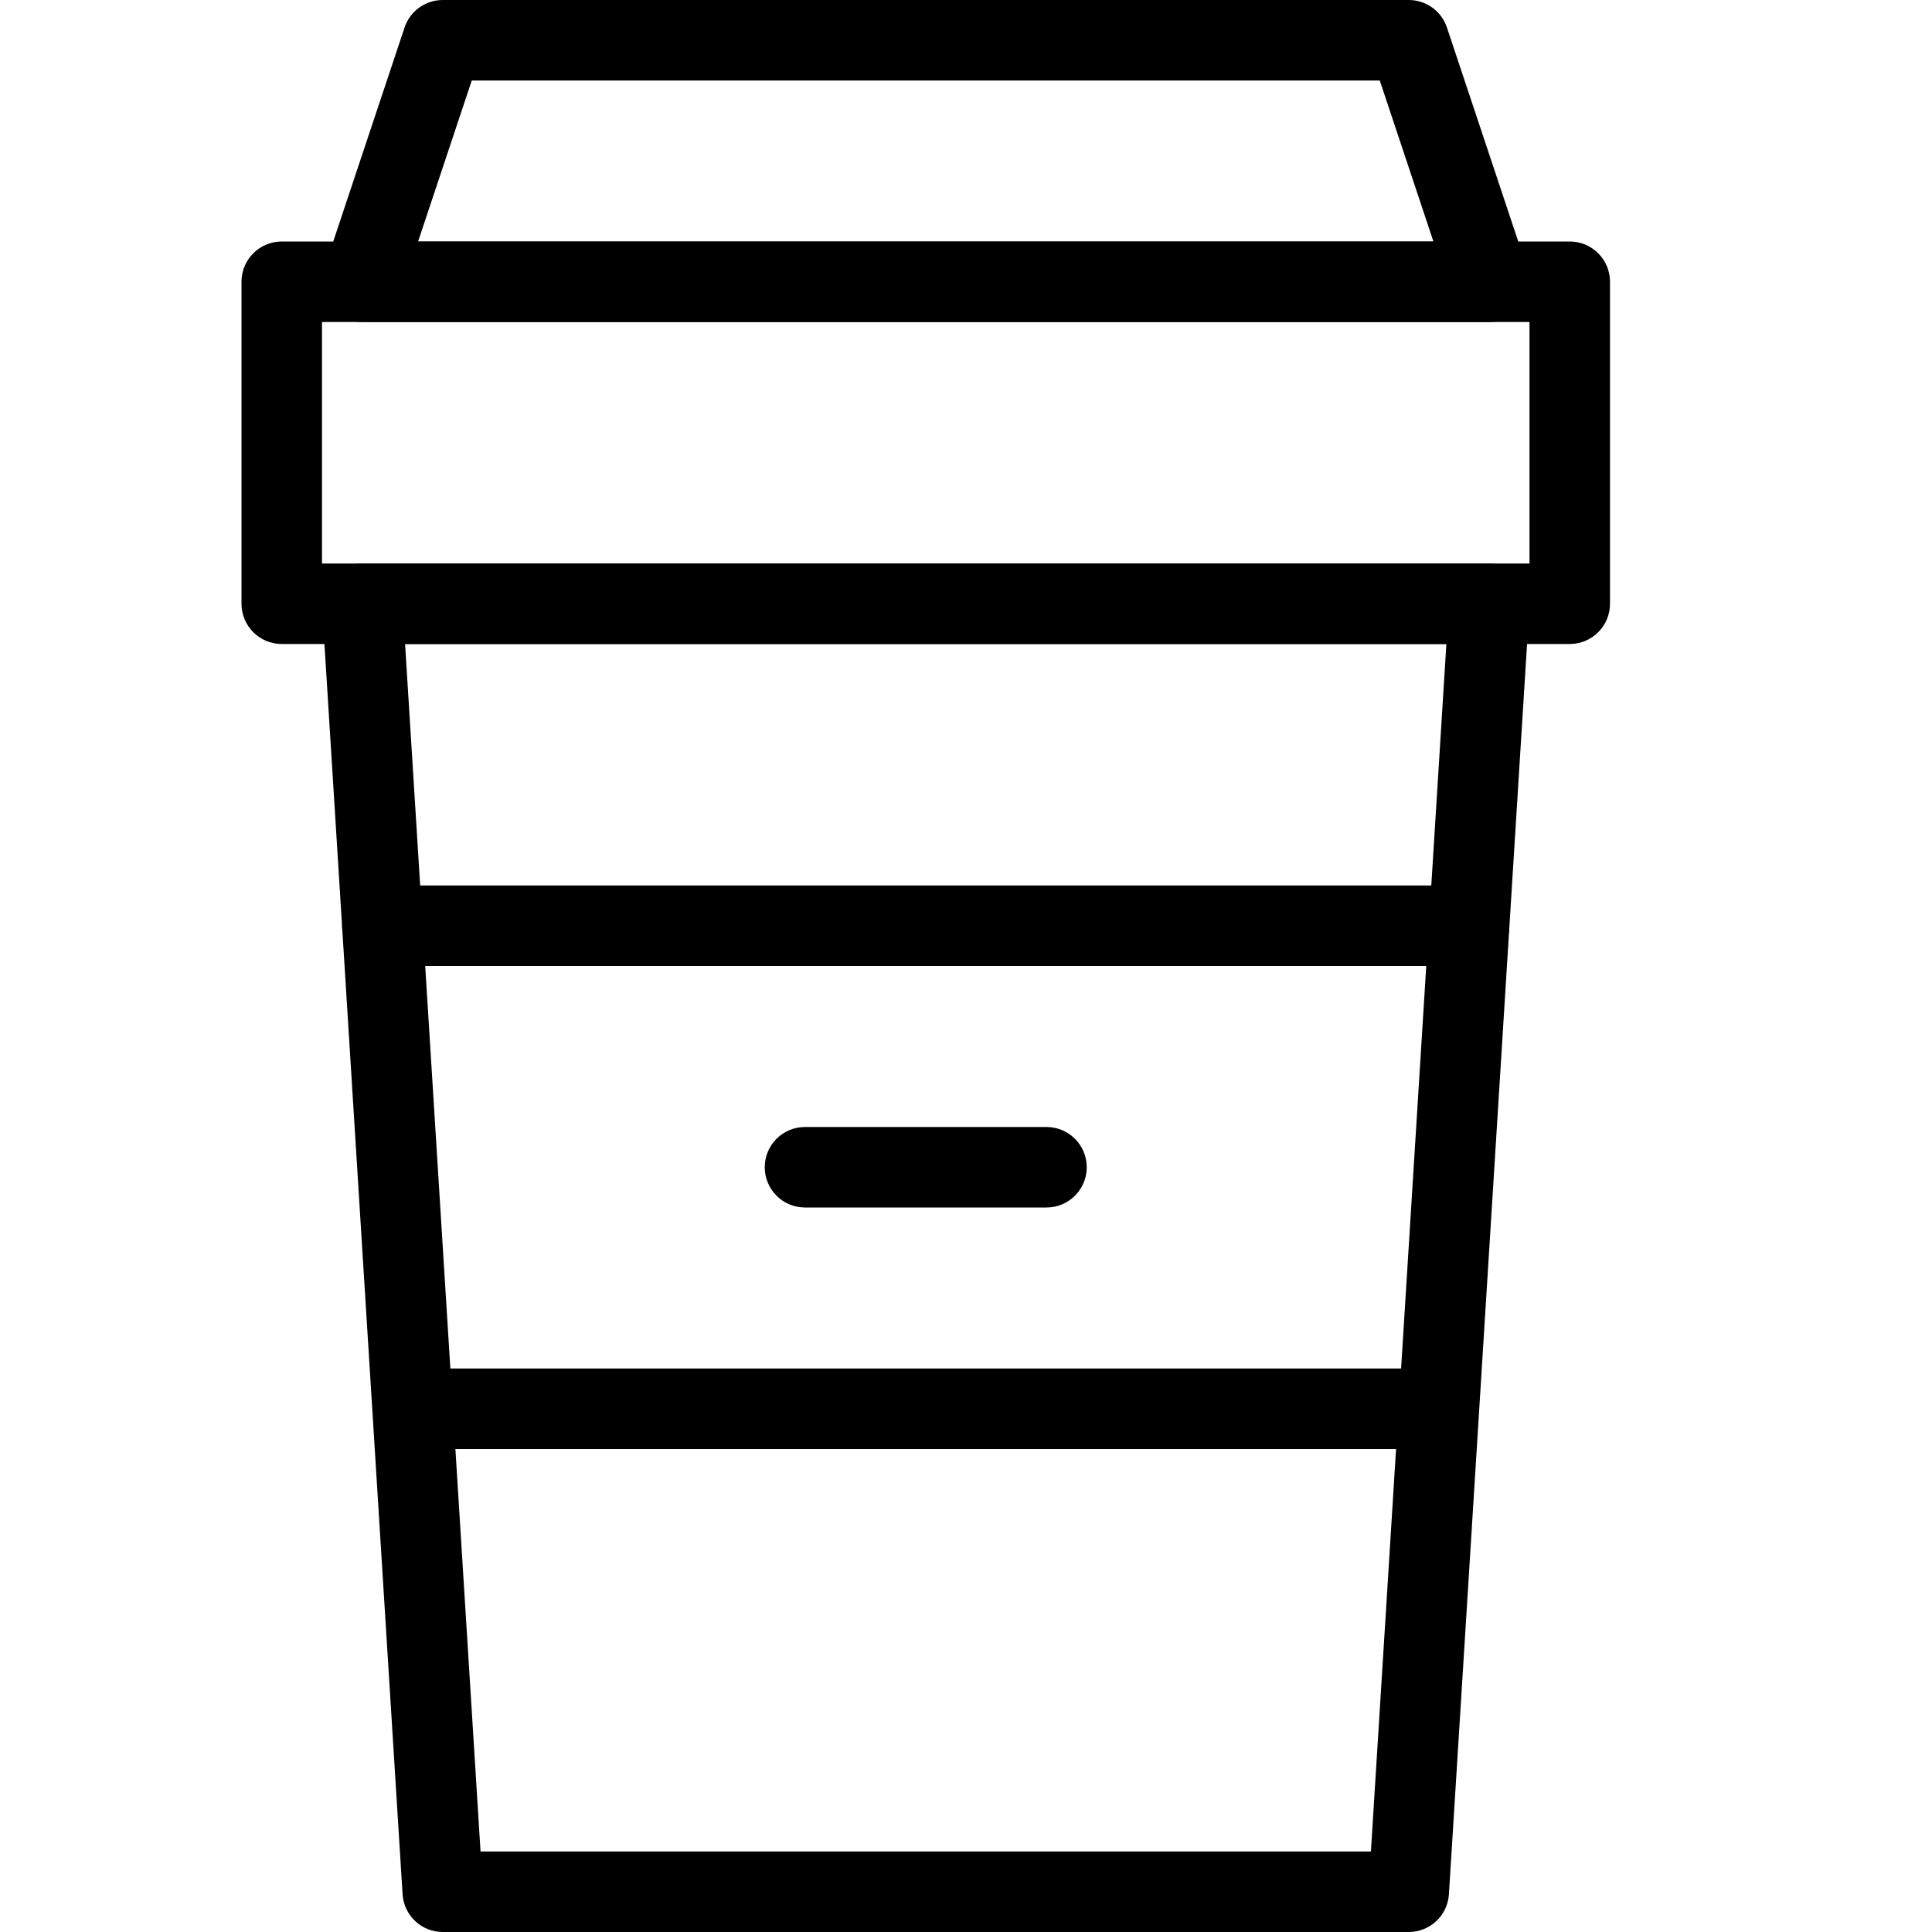
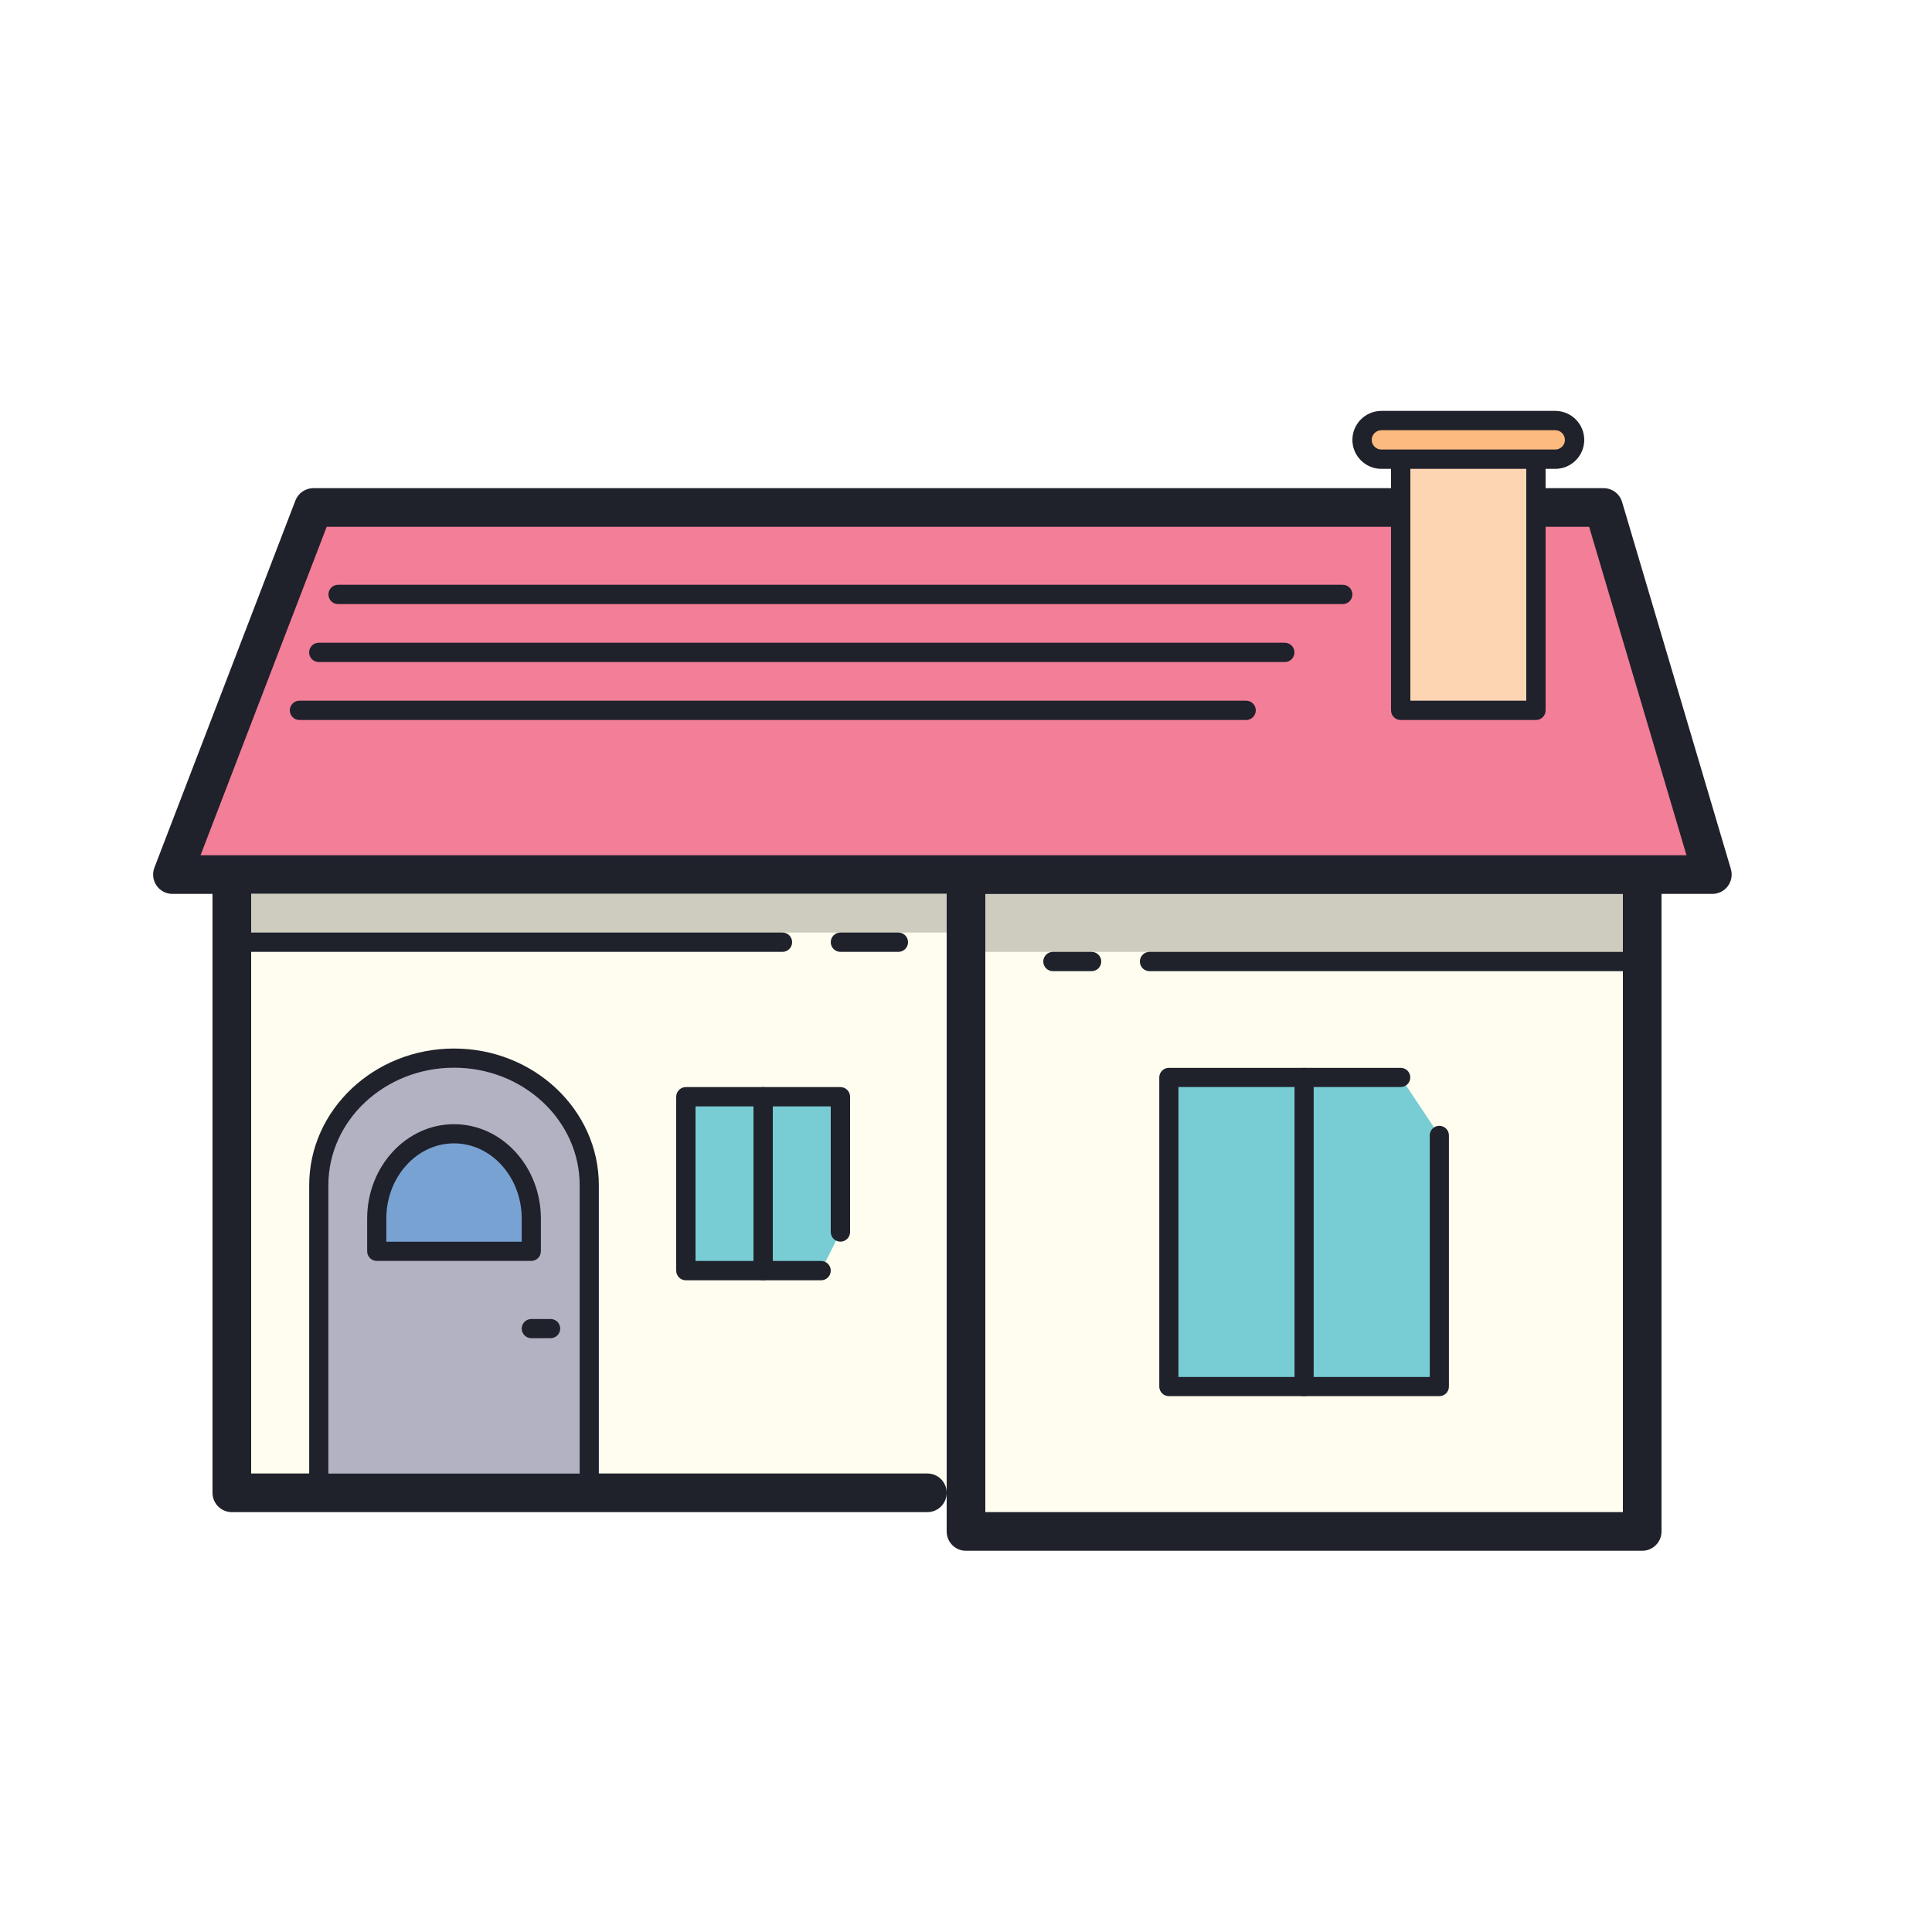
- <svg xmlns="http://www.w3.org/2000/svg" enable-background="new 0 0 48 48" height="48px" version="1.1" viewBox="0 0 48 48" width="48px" xml:space="preserve">
-   <g id="Expanded">
-     <g>
-       <g>
-         <path d="M35,48H11c-0.528,0-0.965-0.41-0.998-0.938l-2-32c-0.017-0.275,0.08-0.546,0.269-0.747S8.724,14,9,14h28     c0.276,0,0.54,0.114,0.729,0.315s0.286,0.472,0.269,0.747l-2,32C35.965,47.59,35.528,48,35,48z M11.939,46h22.121l1.875-30     H10.064L11.939,46z" />
-       </g>
-       <g>
-         <path d="M39,16H7c-0.552,0-1-0.447-1-1V7c0-0.553,0.448-1,1-1h32c0.552,0,1,0.447,1,1v8C40,15.553,39.552,16,39,16z M8,14h30V8H8     V14z" />
-       </g>
-       <g>
-         <path d="M37.02,8C37.014,7.999,37.007,8,37,8H9C8.679,8,8.377,7.846,8.189,7.585S7.95,6.988,8.051,6.684l2-6     C10.188,0.275,10.569,0,11,0h24c0.431,0,0.812,0.275,0.949,0.684l1.94,5.821C37.972,6.651,38.02,6.82,38.02,7     C38.02,7.553,37.572,8,37.02,8z M10.387,6h25.226l-1.333-4H11.721L10.387,6z" />
-       </g>
-       <g>
-         <path d="M36.5,24h-27c-0.552,0-1-0.447-1-1s0.448-1,1-1h27c0.552,0,1,0.447,1,1S37.052,24,36.5,24z" />
-       </g>
-       <g>
-         <rect height="2" width="25.5" x="10.25" y="34" />
-       </g>
-       <g>
-         <path d="M26,30h-6c-0.552,0-1-0.447-1-1s0.448-1,1-1h6c0.552,0,1,0.447,1,1S26.552,30,26,30z" />
-       </g>
-     </g>
-   </g>
+ <svg xmlns="http://www.w3.org/2000/svg" viewBox="0 0 100 100" width="100px" height="100px">
+   <path fill="#fefdef" d="M12 45.268H50V77.268H12z" />
+   <path fill="#1f212b" d="M48,78.268H12c-0.552,0-1-0.447-1-1v-32c0-0.553,0.448-1,1-1s1,0.447,1,1v31h35c0.552,0,1,0.447,1,1S48.552,78.268,48,78.268z" />
+   <path fill="#fefdef" d="M50 45.268H85V79.268H50z" />
+   <path fill="#1f212b" d="M85,80.268H50c-0.552,0-1-0.447-1-1v-34c0-0.553,0.448-1,1-1h35c0.552,0,1,0.447,1,1v34C86,79.82,85.552,80.268,85,80.268z M51,78.268h33v-32H51V78.268z" />
+   <path fill="#ceccbe" d="M51 46.268H84V49.268H51z" />
+   <path fill="#f37e98" d="M12.03 45.268L8.925 45.268 16.222 26.268 20.577 26.268 33.691 26.268 83.001 26.268 88.631 45.268 87.275 45.268z" />
+   <path fill="#1f212b" d="M88.631,46.268H8.925c-0.33,0-0.638-0.162-0.824-0.434s-0.228-0.617-0.109-0.925l7.297-19c0.148-0.387,0.52-0.642,0.934-0.642H83c0.443,0,0.833,0.291,0.959,0.716l5.631,19c0.089,0.303,0.031,0.63-0.158,0.883S88.947,46.268,88.631,46.268z M10.38,44.268h76.912l-5.038-17H16.909L10.38,44.268z" />
+   <path fill="#78cdd4" d="M74.5 58.768L74.5 71.768 60.5 71.768 60.5 55.768 72.5 55.768" />
+   <path fill="#1f212b" d="M74.5,72.264h-14c-0.274,0-0.496-0.222-0.496-0.496v-16c0-0.274,0.222-0.496,0.496-0.496h12c0.274,0,0.496,0.222,0.496,0.496s-0.222,0.496-0.496,0.496H60.996v15.008h13.008V58.768c0-0.274,0.222-0.496,0.496-0.496s0.496,0.222,0.496,0.496v13C74.996,72.042,74.774,72.264,74.5,72.264z" />
+   <path fill="#1f212b" d="M67.5,72.264c-0.274,0-0.496-0.222-0.496-0.496v-16c0-0.274,0.222-0.496,0.496-0.496s0.496,0.222,0.496,0.496v16C67.996,72.042,67.774,72.264,67.5,72.264z" />
+   <path fill="#b3b2c3" d="M30.5,76.768V61.345c0-3.618-3.15-6.578-7-6.578c-3.85,0-7,2.96-7,6.578v15.422H30.5z" />
+   <path fill="#1f212b" d="M30.5,77.264h-14c-0.274,0-0.496-0.222-0.496-0.496V61.346c0-3.9,3.363-7.074,7.496-7.074s7.496,3.174,7.496,7.074v15.422C30.996,77.042,30.774,77.264,30.5,77.264z M16.996,76.272h13.008V61.346c0-3.354-2.917-6.082-6.504-6.082s-6.504,2.729-6.504,6.082V76.272z" />
+   <path fill="#78a2d2" d="M27.5,64.768v-1.692c0-2.415-1.8-4.391-4-4.391s-4,1.976-4,4.391v1.692H27.5z" />
+   <path fill="#1f212b" d="M27.5 65.264h-8c-.274 0-.496-.222-.496-.496v-1.692c0-2.695 2.017-4.888 4.496-4.888s4.496 2.192 4.496 4.888v1.692C27.996 65.042 27.774 65.264 27.5 65.264zM19.996 64.272h7.008v-1.196c0-2.148-1.572-3.896-3.504-3.896s-3.504 1.747-3.504 3.896V64.272zM28.5 69.264h-1c-.274 0-.496-.222-.496-.496s.222-.496.496-.496h1c.274 0 .496.222.496.496S28.774 69.264 28.5 69.264z" />
+   <path fill="#ceccbe" d="M13 46.268H49V48.268H13z" />
+   <path fill="#78cdd4" d="M42.5 65.768L35.5 65.768 35.5 56.768 43.5 56.768 43.5 63.768" />
+   <path fill="#1f212b" d="M42.5,66.268h-7c-0.276,0-0.5-0.224-0.5-0.5v-9c0-0.276,0.224-0.5,0.5-0.5h8c0.276,0,0.5,0.224,0.5,0.5v7c0,0.276-0.224,0.5-0.5,0.5s-0.5-0.224-0.5-0.5v-6.5h-7v8h6.5c0.276,0,0.5,0.224,0.5,0.5S42.776,66.268,42.5,66.268z" />
+   <path fill="#1f212b" d="M39.5,66.268c-0.276,0-0.5-0.224-0.5-0.5v-9c0-0.276,0.224-0.5,0.5-0.5s0.5,0.224,0.5,0.5v9C40,66.044,39.776,66.268,39.5,66.268z" />
+   <path fill="#fed5b3" d="M72.5 22.768H79.5V36.768H72.5z" />
+   <path fill="#1f212b" d="M79.5,37.268h-7c-0.276,0-0.5-0.224-0.5-0.5v-14c0-0.276,0.224-0.5,0.5-0.5h7c0.276,0,0.5,0.224,0.5,0.5v14C80,37.044,79.776,37.268,79.5,37.268z M73,36.268h6v-13h-6V36.268z" />
+   <path fill="#fcba7f" d="M80.5,23.768h-9c-0.55,0-1-0.45-1-1v0c0-0.55,0.45-1,1-1h9c0.55,0,1,0.45,1,1v0C81.5,23.318,81.05,23.768,80.5,23.768z" />
+   <path fill="#1f212b" d="M80.5 24.268h-9c-.827 0-1.5-.673-1.5-1.5s.673-1.5 1.5-1.5h9c.827 0 1.5.673 1.5 1.5S81.327 24.268 80.5 24.268zM71.5 22.268c-.276 0-.5.225-.5.5s.224.5.5.5h9c.276 0 .5-.225.5-.5s-.224-.5-.5-.5H71.5zM46.5 49.268h-3c-.276 0-.5-.224-.5-.5s.224-.5.5-.5h3c.276 0 .5.224.5.5S46.776 49.268 46.5 49.268zM40.5 49.268h-28c-.276 0-.5-.224-.5-.5s.224-.5.5-.5h28c.276 0 .5.224.5.5S40.776 49.268 40.5 49.268zM85.5 50.268h-26c-.276 0-.5-.224-.5-.5s.224-.5.5-.5h26c.276 0 .5.224.5.5S85.776 50.268 85.5 50.268zM69.5 31.268h-52c-.276 0-.5-.224-.5-.5s.224-.5.5-.5h52c.276 0 .5.224.5.5S69.776 31.268 69.5 31.268zM66.5 34.268h-50c-.276 0-.5-.224-.5-.5s.224-.5.5-.5h50c.276 0 .5.224.5.5S66.776 34.268 66.5 34.268zM64.5 37.268h-49c-.276 0-.5-.224-.5-.5s.224-.5.5-.5h49c.276 0 .5.224.5.5S64.776 37.268 64.5 37.268zM56.5 50.268h-2c-.276 0-.5-.224-.5-.5s.224-.5.5-.5h2c.276 0 .5.224.5.5S56.776 50.268 56.5 50.268z" />
</svg>
